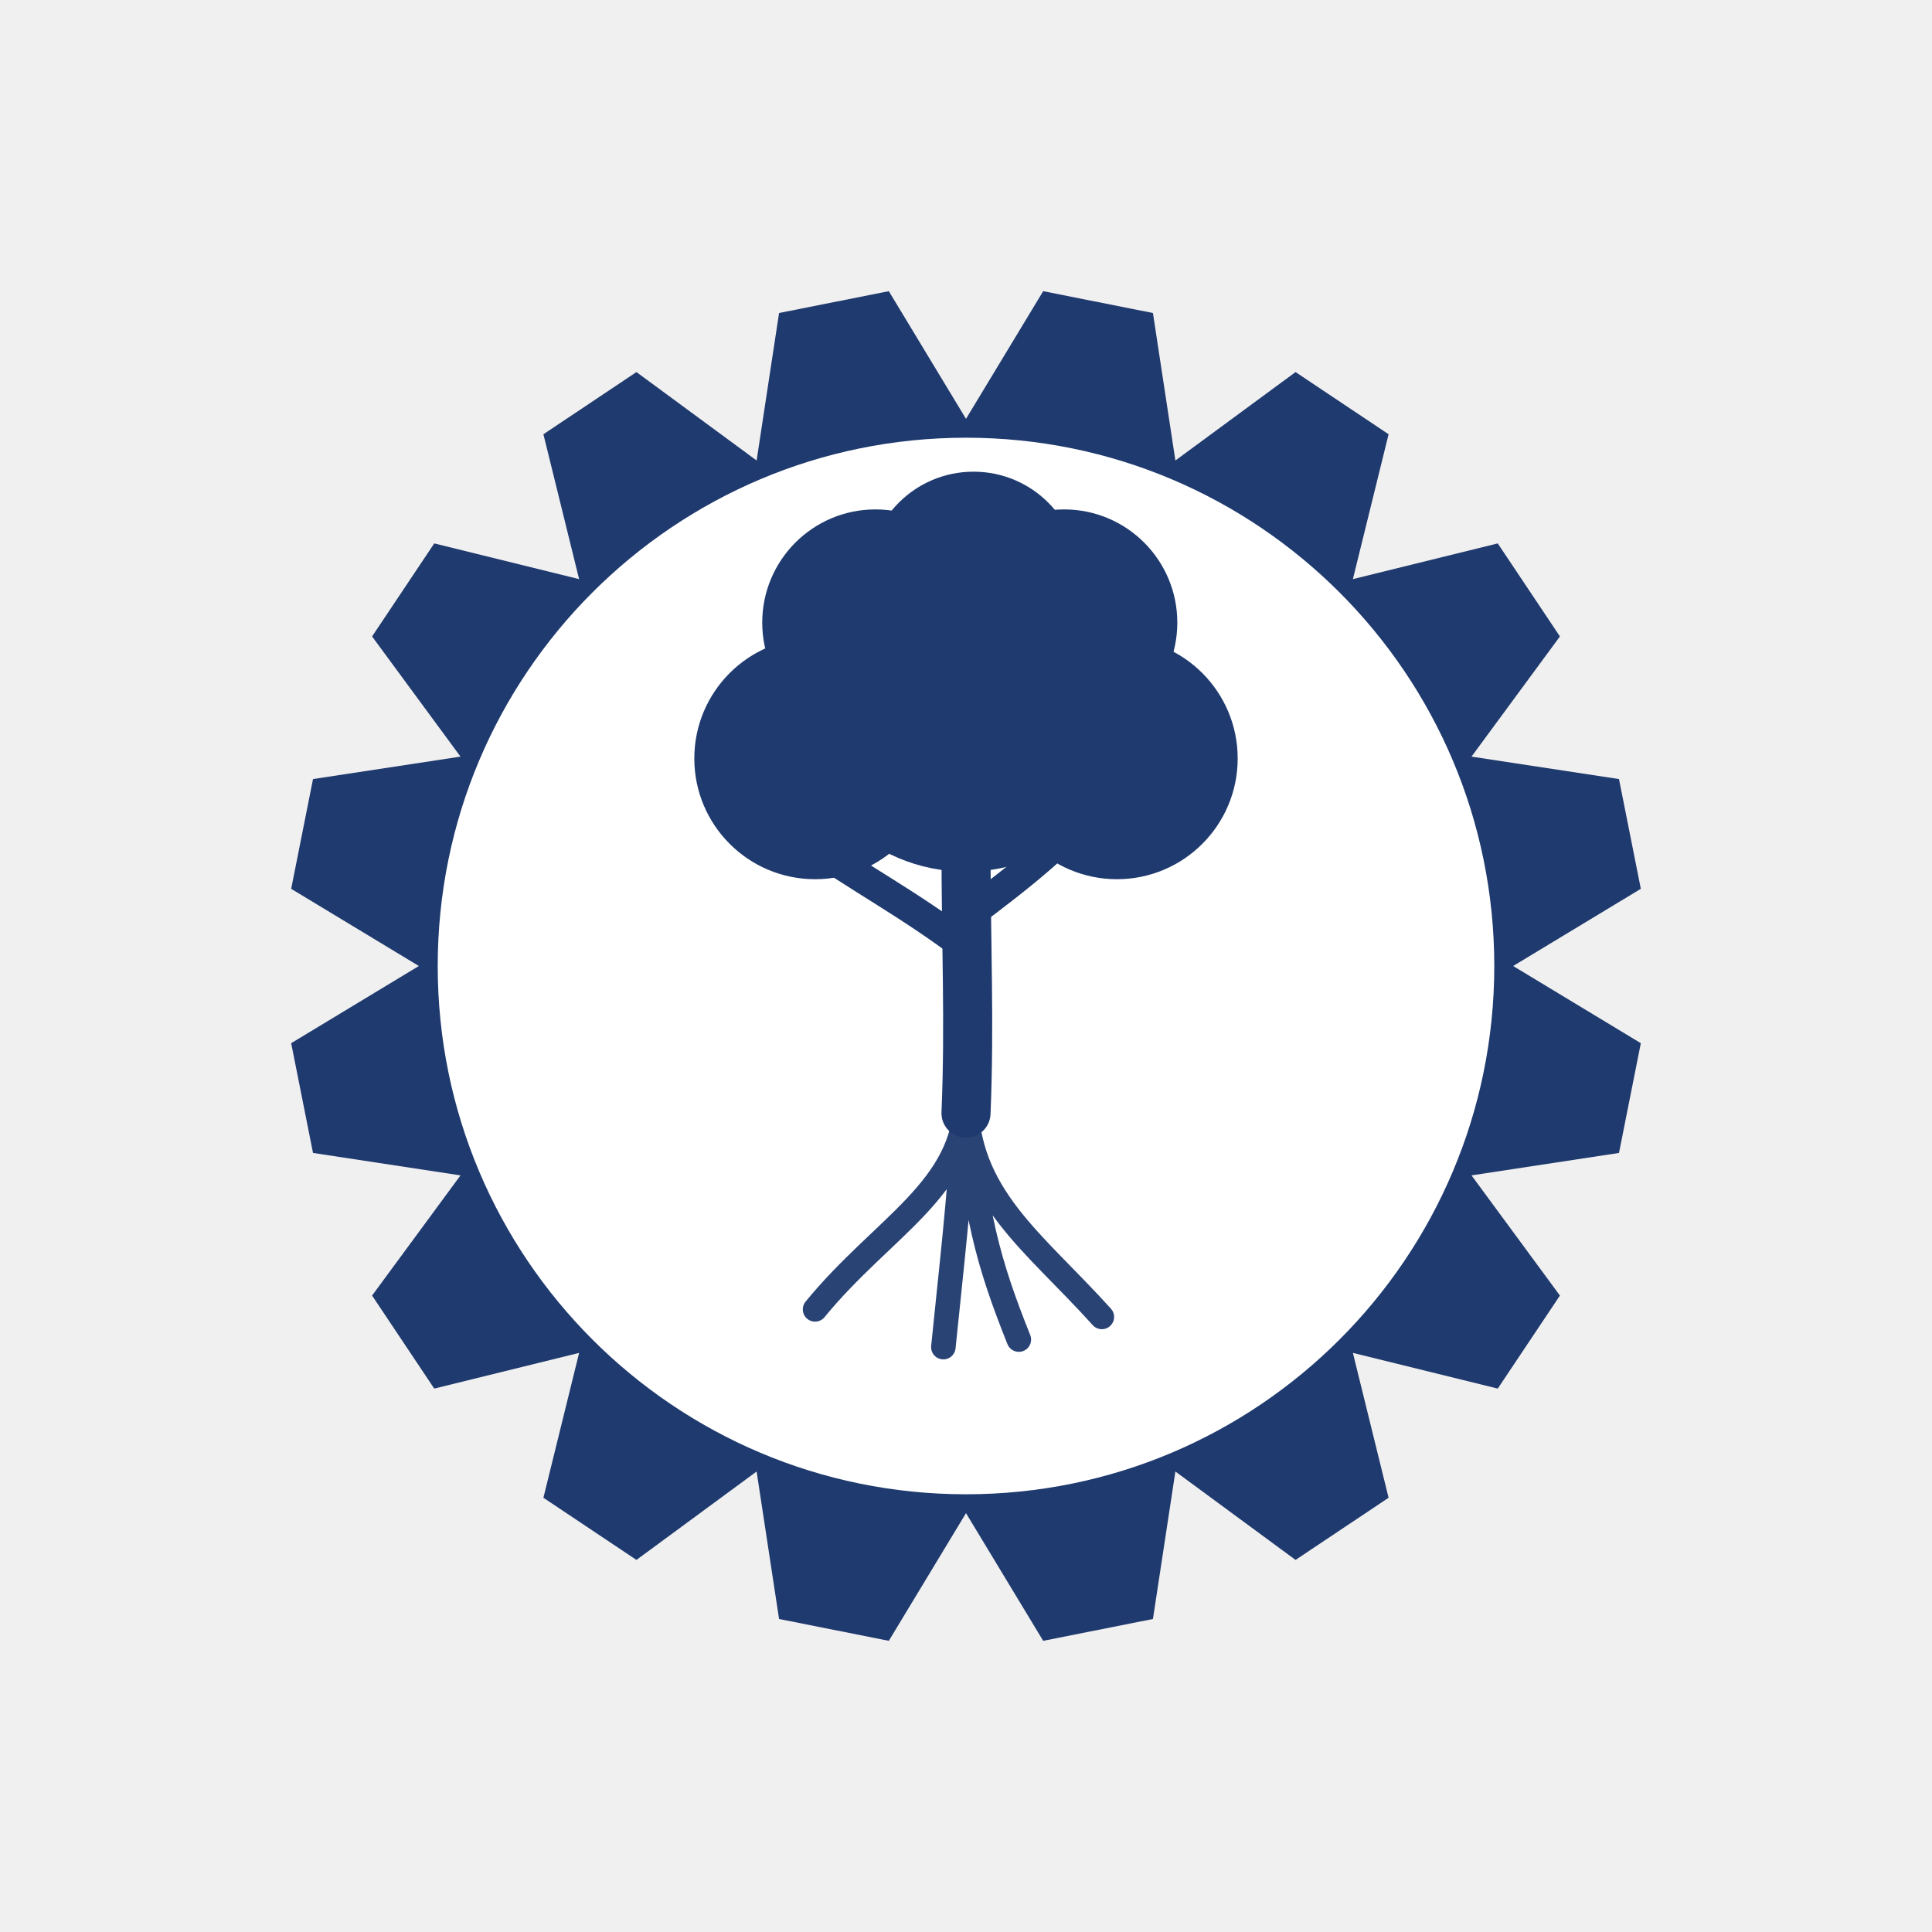
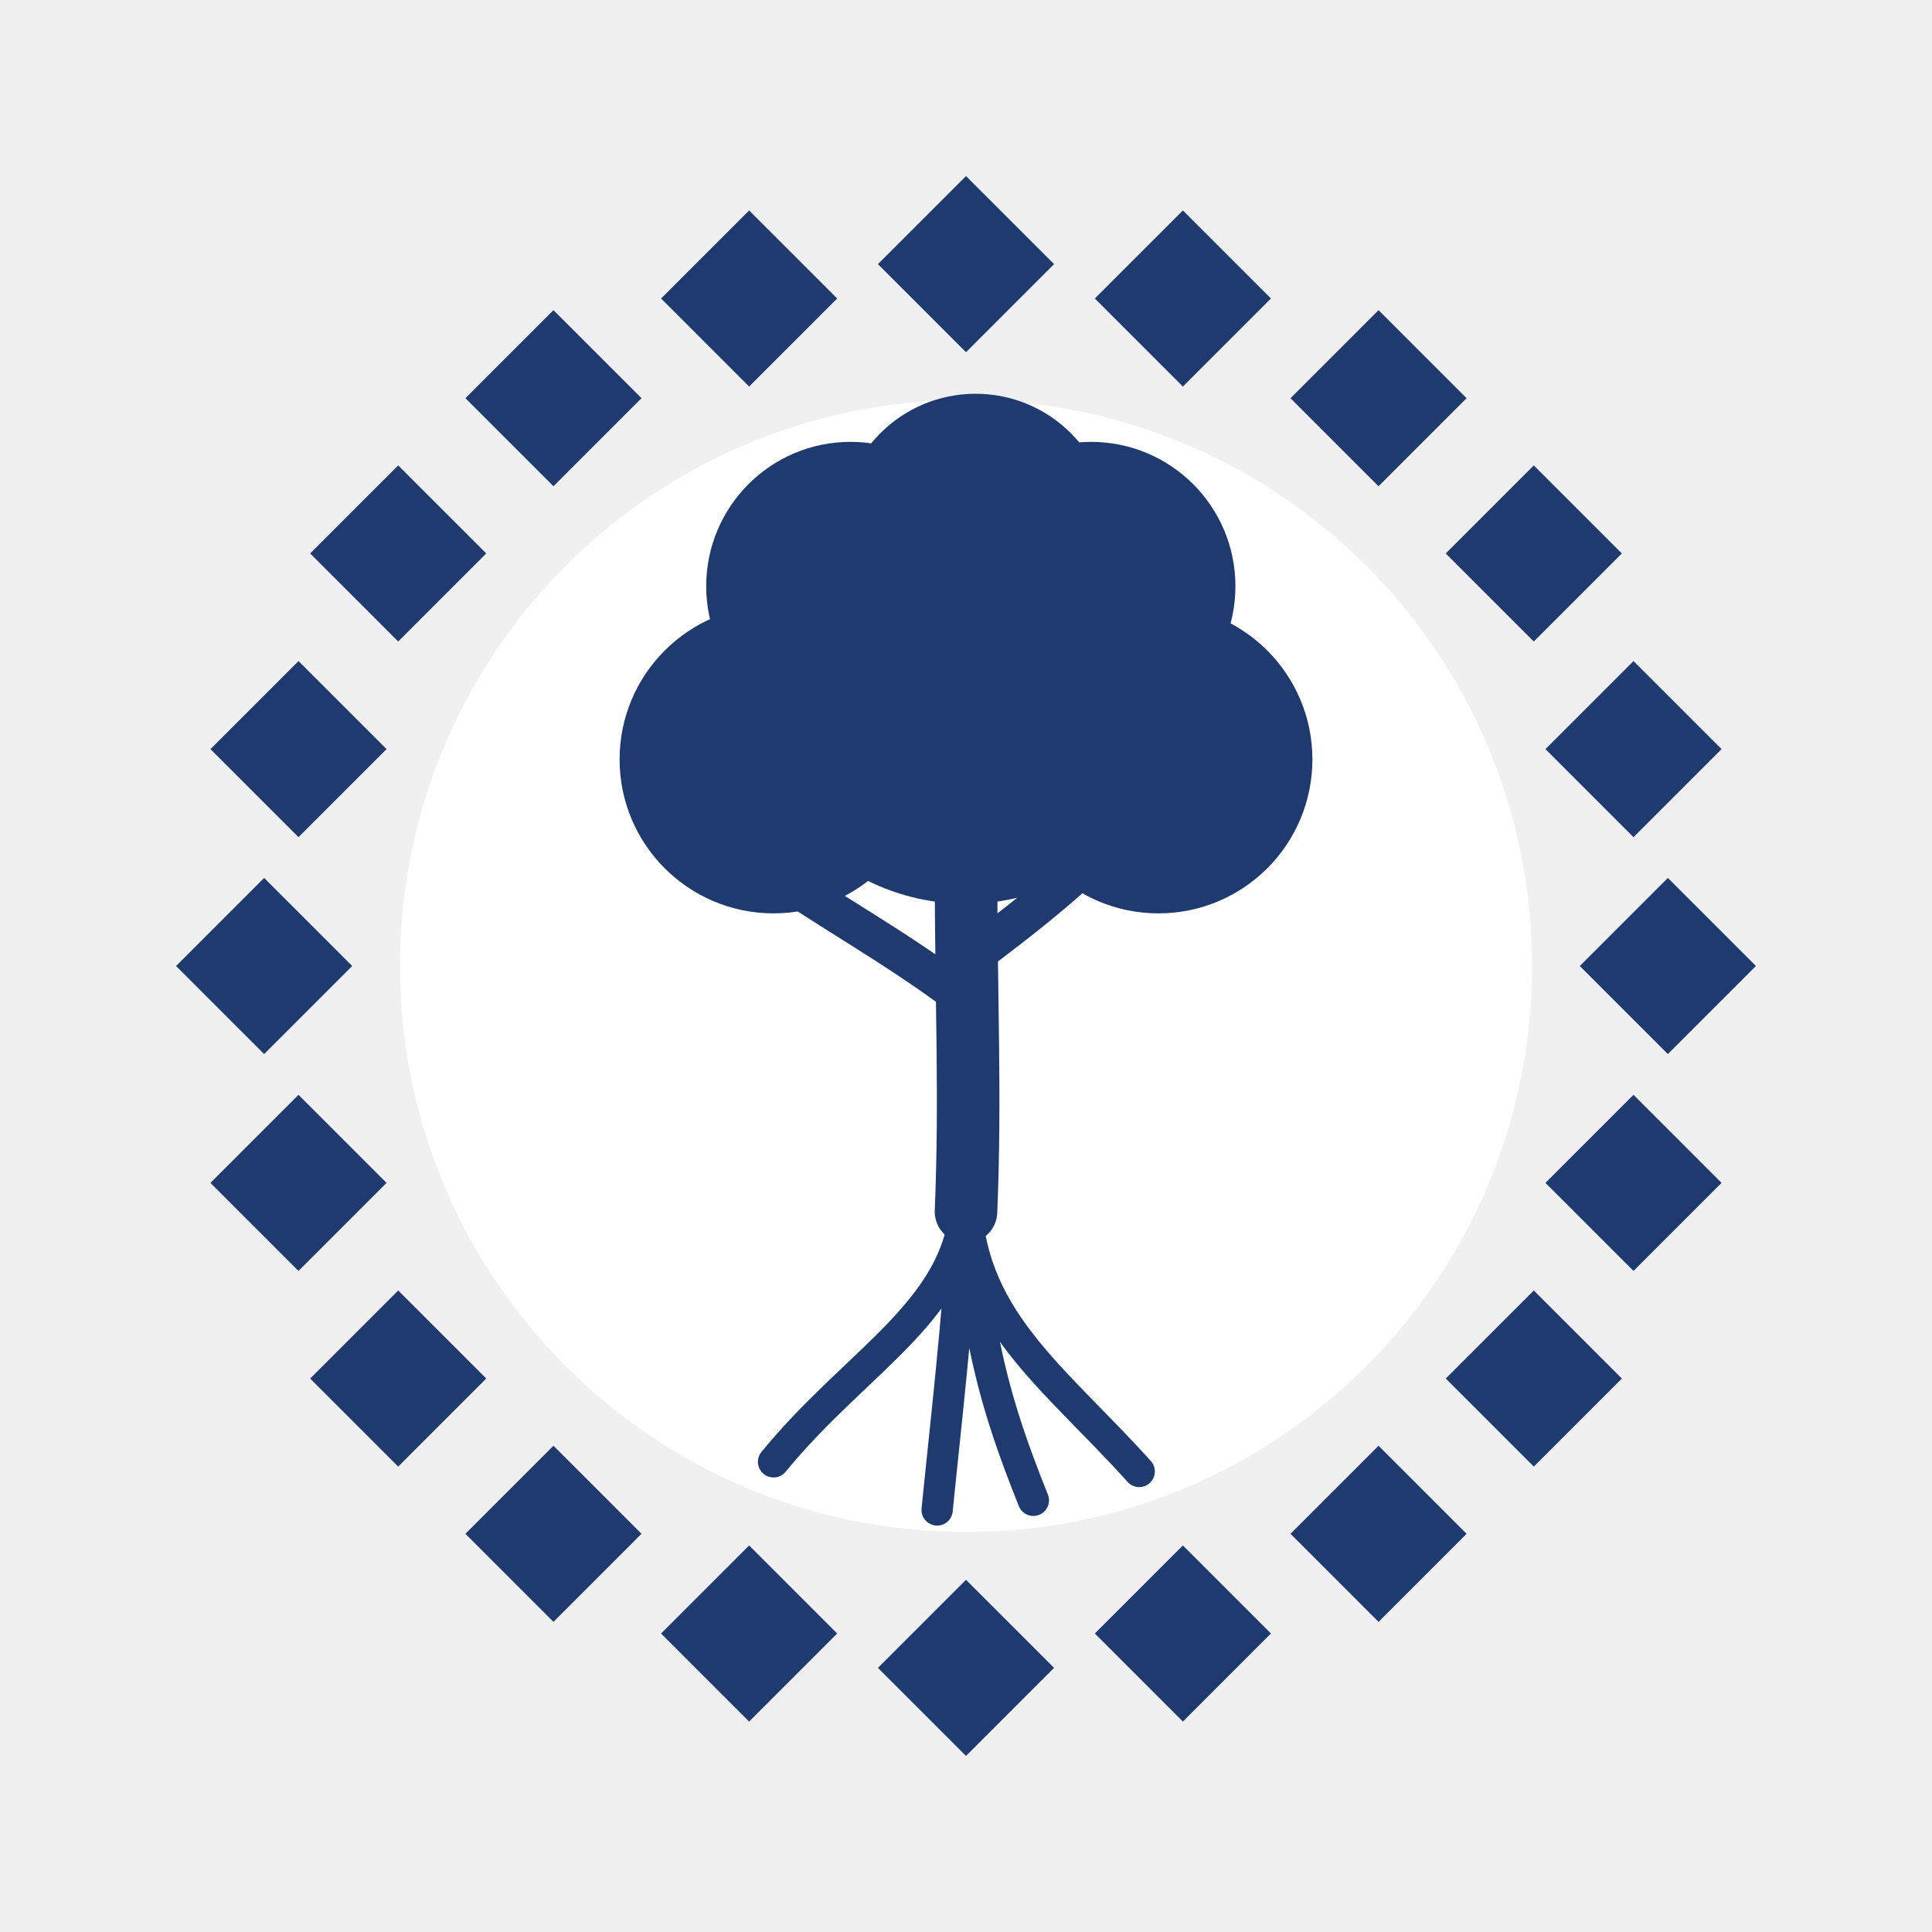
<svg xmlns="http://www.w3.org/2000/svg" viewBox="0 0 1024 1024">
-   <path d="M 802.00 512.00 L 869.67 552.91 L 858.10 611.08 L 779.93 622.98 L 826.79 686.67 L 793.84 735.98 L 717.06 717.06 L 735.98 793.84 L 686.67 826.79 L 622.98 779.93 L 611.08 858.10 L 552.91 869.67 L 512.00 802.00 L 471.09 869.67 L 412.92 858.10 L 401.02 779.93 L 337.33 826.79 L 288.02 793.84 L 306.94 717.06 L 230.16 735.98 L 197.21 686.67 L 244.07 622.98 L 165.90 611.08 L 154.33 552.91 L 222.00 512.00 L 154.33 471.09 L 165.90 412.92 L 244.07 401.02 L 197.21 337.33 L 230.16 288.02 L 306.94 306.94 L 288.02 230.16 L 337.33 197.21 L 401.02 244.07 L 412.92 165.90 L 471.09 154.33 L 512.00 222.00 L 552.91 154.33 L 611.08 165.90 L 622.98 244.07 L 686.67 197.21 L 735.98 230.16 L 717.06 306.94 L 793.84 288.02 L 826.79 337.33 L 779.93 401.02 L 858.10 412.92 L 869.67 471.09 Z" fill="#1F3A6E" />
-   <circle cx="512.0" cy="512.0" r="280.0" fill="#FFFFFF" />
-   <g transform="translate(512.0,502.0) scale(2.0)">
+   <rect x="482.00" y="110.00" width="60.0" height="60.0" fill="#1F3A6E" stroke="#1F3A6E" stroke-width="6.00" transform="rotate(45 512.00 140.00)" />
+   <rect x="596.95" y="128.21" width="60.0" height="60.0" fill="#1F3A6E" stroke="#1F3A6E" stroke-width="6.00" transform="rotate(45 626.95 158.21)" />
+   <rect x="700.66" y="181.05" width="60.0" height="60.0" fill="#1F3A6E" stroke="#1F3A6E" stroke-width="6.00" transform="rotate(45 730.66 211.05)" />
+   <rect x="782.95" y="263.34" width="60.0" height="60.0" fill="#1F3A6E" stroke="#1F3A6E" stroke-width="6.00" transform="rotate(45 812.95 293.34)" />
+   <rect x="835.79" y="367.05" width="60.0" height="60.0" fill="#1F3A6E" stroke="#1F3A6E" stroke-width="6.00" transform="rotate(45 865.79 397.05)" />
+   <rect x="854.00" y="482.00" width="60.0" height="60.0" fill="#1F3A6E" stroke="#1F3A6E" stroke-width="6.00" transform="rotate(45 884.00 512.00)" />
+   <rect x="835.79" y="596.95" width="60.0" height="60.0" fill="#1F3A6E" stroke="#1F3A6E" stroke-width="6.00" transform="rotate(45 865.79 626.95)" />
+   <rect x="782.95" y="700.66" width="60.0" height="60.0" fill="#1F3A6E" stroke="#1F3A6E" stroke-width="6.00" transform="rotate(45 812.95 730.66)" />
+   <rect x="700.66" y="782.95" width="60.0" height="60.0" fill="#1F3A6E" stroke="#1F3A6E" stroke-width="6.00" transform="rotate(45 730.66 812.95)" />
+   <rect x="596.95" y="835.79" width="60.0" height="60.0" fill="#1F3A6E" stroke="#1F3A6E" stroke-width="6.00" transform="rotate(45 626.95 865.79)" />
+   <rect x="482.00" y="854.00" width="60.0" height="60.0" fill="#1F3A6E" stroke="#1F3A6E" stroke-width="6.00" transform="rotate(45 512.00 884.00)" />
+   <rect x="367.05" y="835.79" width="60.0" height="60.0" fill="#1F3A6E" stroke="#1F3A6E" stroke-width="6.00" transform="rotate(45 397.05 865.79)" />
+   <rect x="263.34" y="782.95" width="60.0" height="60.0" fill="#1F3A6E" stroke="#1F3A6E" stroke-width="6.00" transform="rotate(45 293.34 812.95)" />
+   <rect x="181.05" y="700.66" width="60.0" height="60.0" fill="#1F3A6E" stroke="#1F3A6E" stroke-width="6.00" transform="rotate(45 211.05 730.66)" />
+   <rect x="128.21" y="596.95" width="60.0" height="60.0" fill="#1F3A6E" stroke="#1F3A6E" stroke-width="6.00" transform="rotate(45 158.21 626.95)" />
+   <rect x="110.00" y="482.00" width="60.0" height="60.0" fill="#1F3A6E" stroke="#1F3A6E" stroke-width="6.00" transform="rotate(45 140.00 512.00)" />
+   <rect x="128.21" y="367.05" width="60.0" height="60.0" fill="#1F3A6E" stroke="#1F3A6E" stroke-width="6.00" transform="rotate(45 158.21 397.05)" />
+   <rect x="181.05" y="263.34" width="60.0" height="60.0" fill="#1F3A6E" stroke="#1F3A6E" stroke-width="6.00" transform="rotate(45 211.05 293.34)" />
+   <rect x="263.34" y="181.05" width="60.0" height="60.0" fill="#1F3A6E" stroke="#1F3A6E" stroke-width="6.00" transform="rotate(45 293.34 211.05)" />
+   <rect x="367.05" y="128.21" width="60.0" height="60.0" fill="#1F3A6E" stroke="#1F3A6E" stroke-width="6.00" transform="rotate(45 397.05 158.21)" />
+   <circle cx="512.0" cy="512.0" r="300.0" fill="#FFFFFF" />
+   <g transform="translate(512.0,530.0) scale(2.55)">
    <circle cx="0" cy="-66" r="46" fill="#1F3A6E" />
    <circle cx="-40" cy="-50" r="32" fill="#1F3A6E" />
    <circle cx="40" cy="-50" r="32" fill="#1F3A6E" />
    <circle cx="-24" cy="-86" r="30" fill="#1F3A6E" />
    <circle cx="26" cy="-86" r="30" fill="#1F3A6E" />
    <circle cx="2" cy="-98" r="28" fill="#1F3A6E" />
-     <path d="M 0 40 C 0 64 -22 74 -40 96                  M 0 40 C 0 66 18 78 36 98                  M 0 40 C -2 70 -4 86 -6 106                  M 0 40 C 2 70 6 84 14 104" fill="none" stroke="#1F3A6E" stroke-width="6.5" stroke-linecap="round" opacity="0.95" />
+     <path d="M 0 40 C 0 64 -22 74 -40 96 M 0 40 C 0 66 18 78 36 98 M 0 40 C -2 70 -4 86 -6 106 M 0 40 C 2 70 6 84 14 104" fill="none" stroke="#1F3A6E" stroke-width="6.5" stroke-linecap="round" />
    <path d="M 0 44 C 1 20 0 0 0 -28" fill="none" stroke="#1F3A6E" stroke-width="13" stroke-linecap="round" />
-     <path d="M 0 -8 C 16 -20 26 -28 38 -42              M 0 0 C -16 -12 -28 -18 -42 -28              M 0 -22 C 6 -40 6 -52 4 -66" fill="none" stroke="#1F3A6E" stroke-width="8" stroke-linecap="round" />
+     <path d="M 0 -8 C 16 -20 26 -28 38 -42 M 0 0 C -16 -12 -28 -18 -42 -28 M 0 -22 C 6 -40 6 -52 4 -66" fill="none" stroke="#1F3A6E" stroke-width="8" stroke-linecap="round" />
  </g>
</svg>
